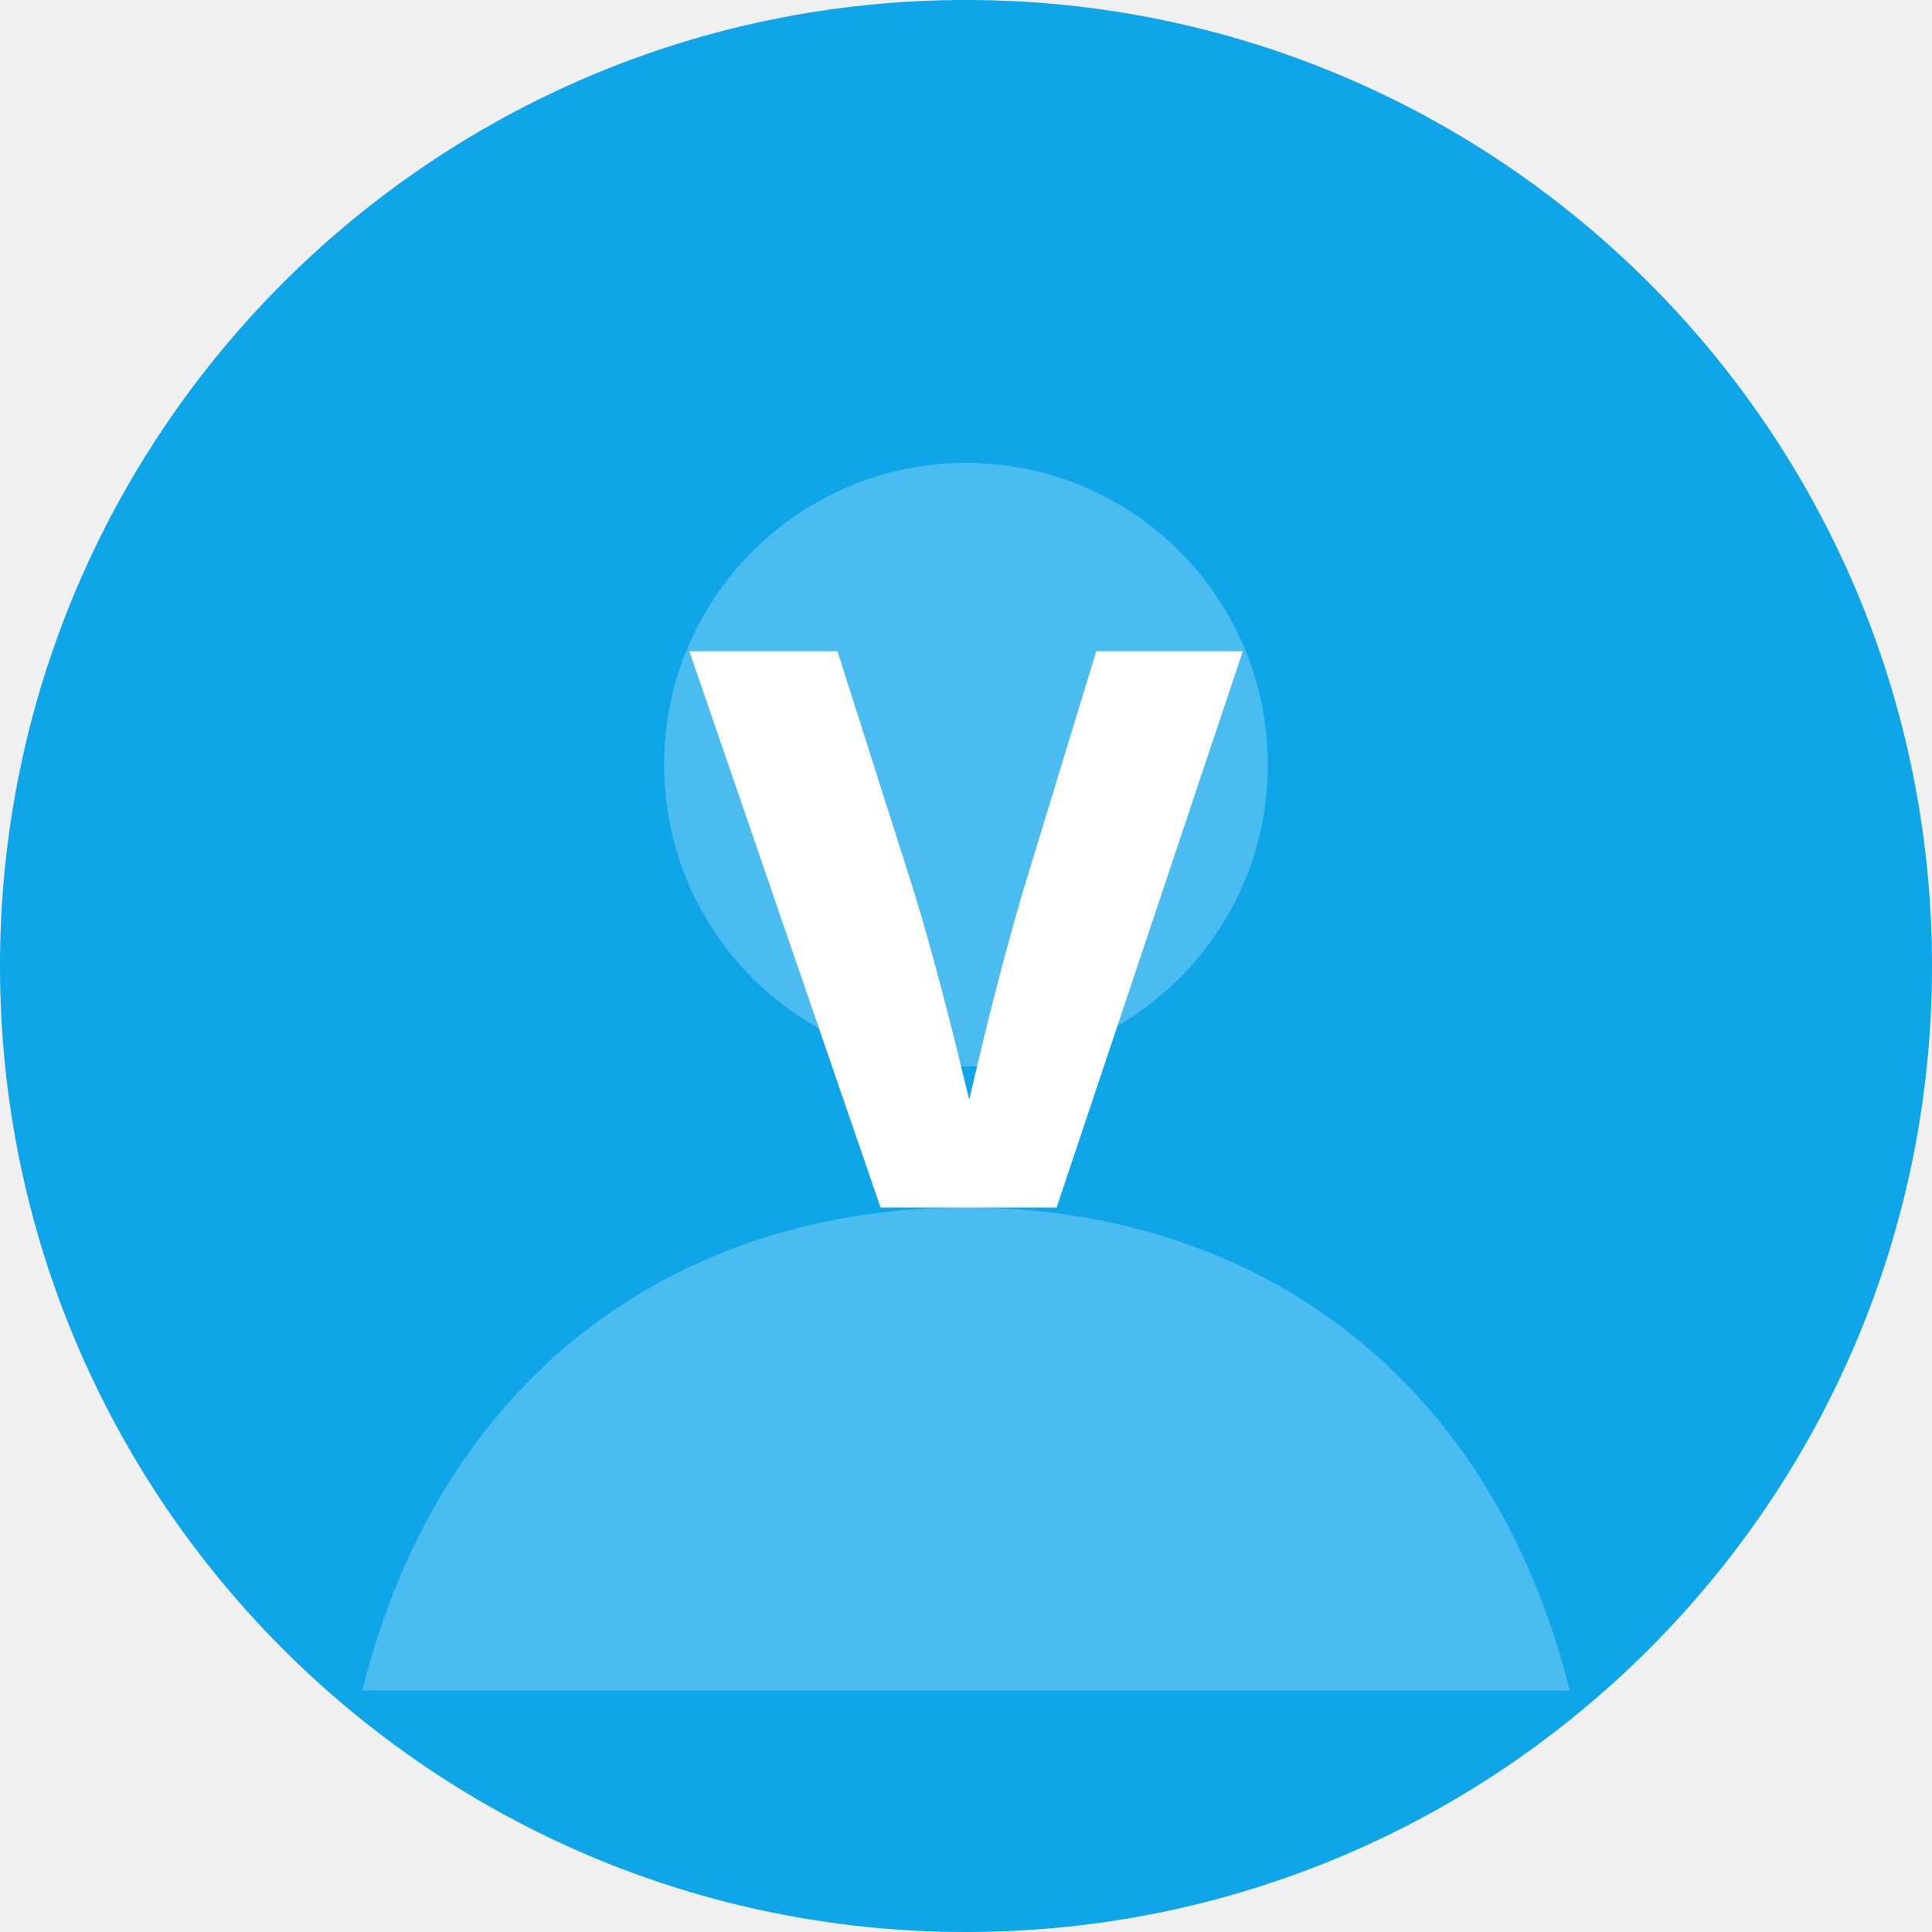
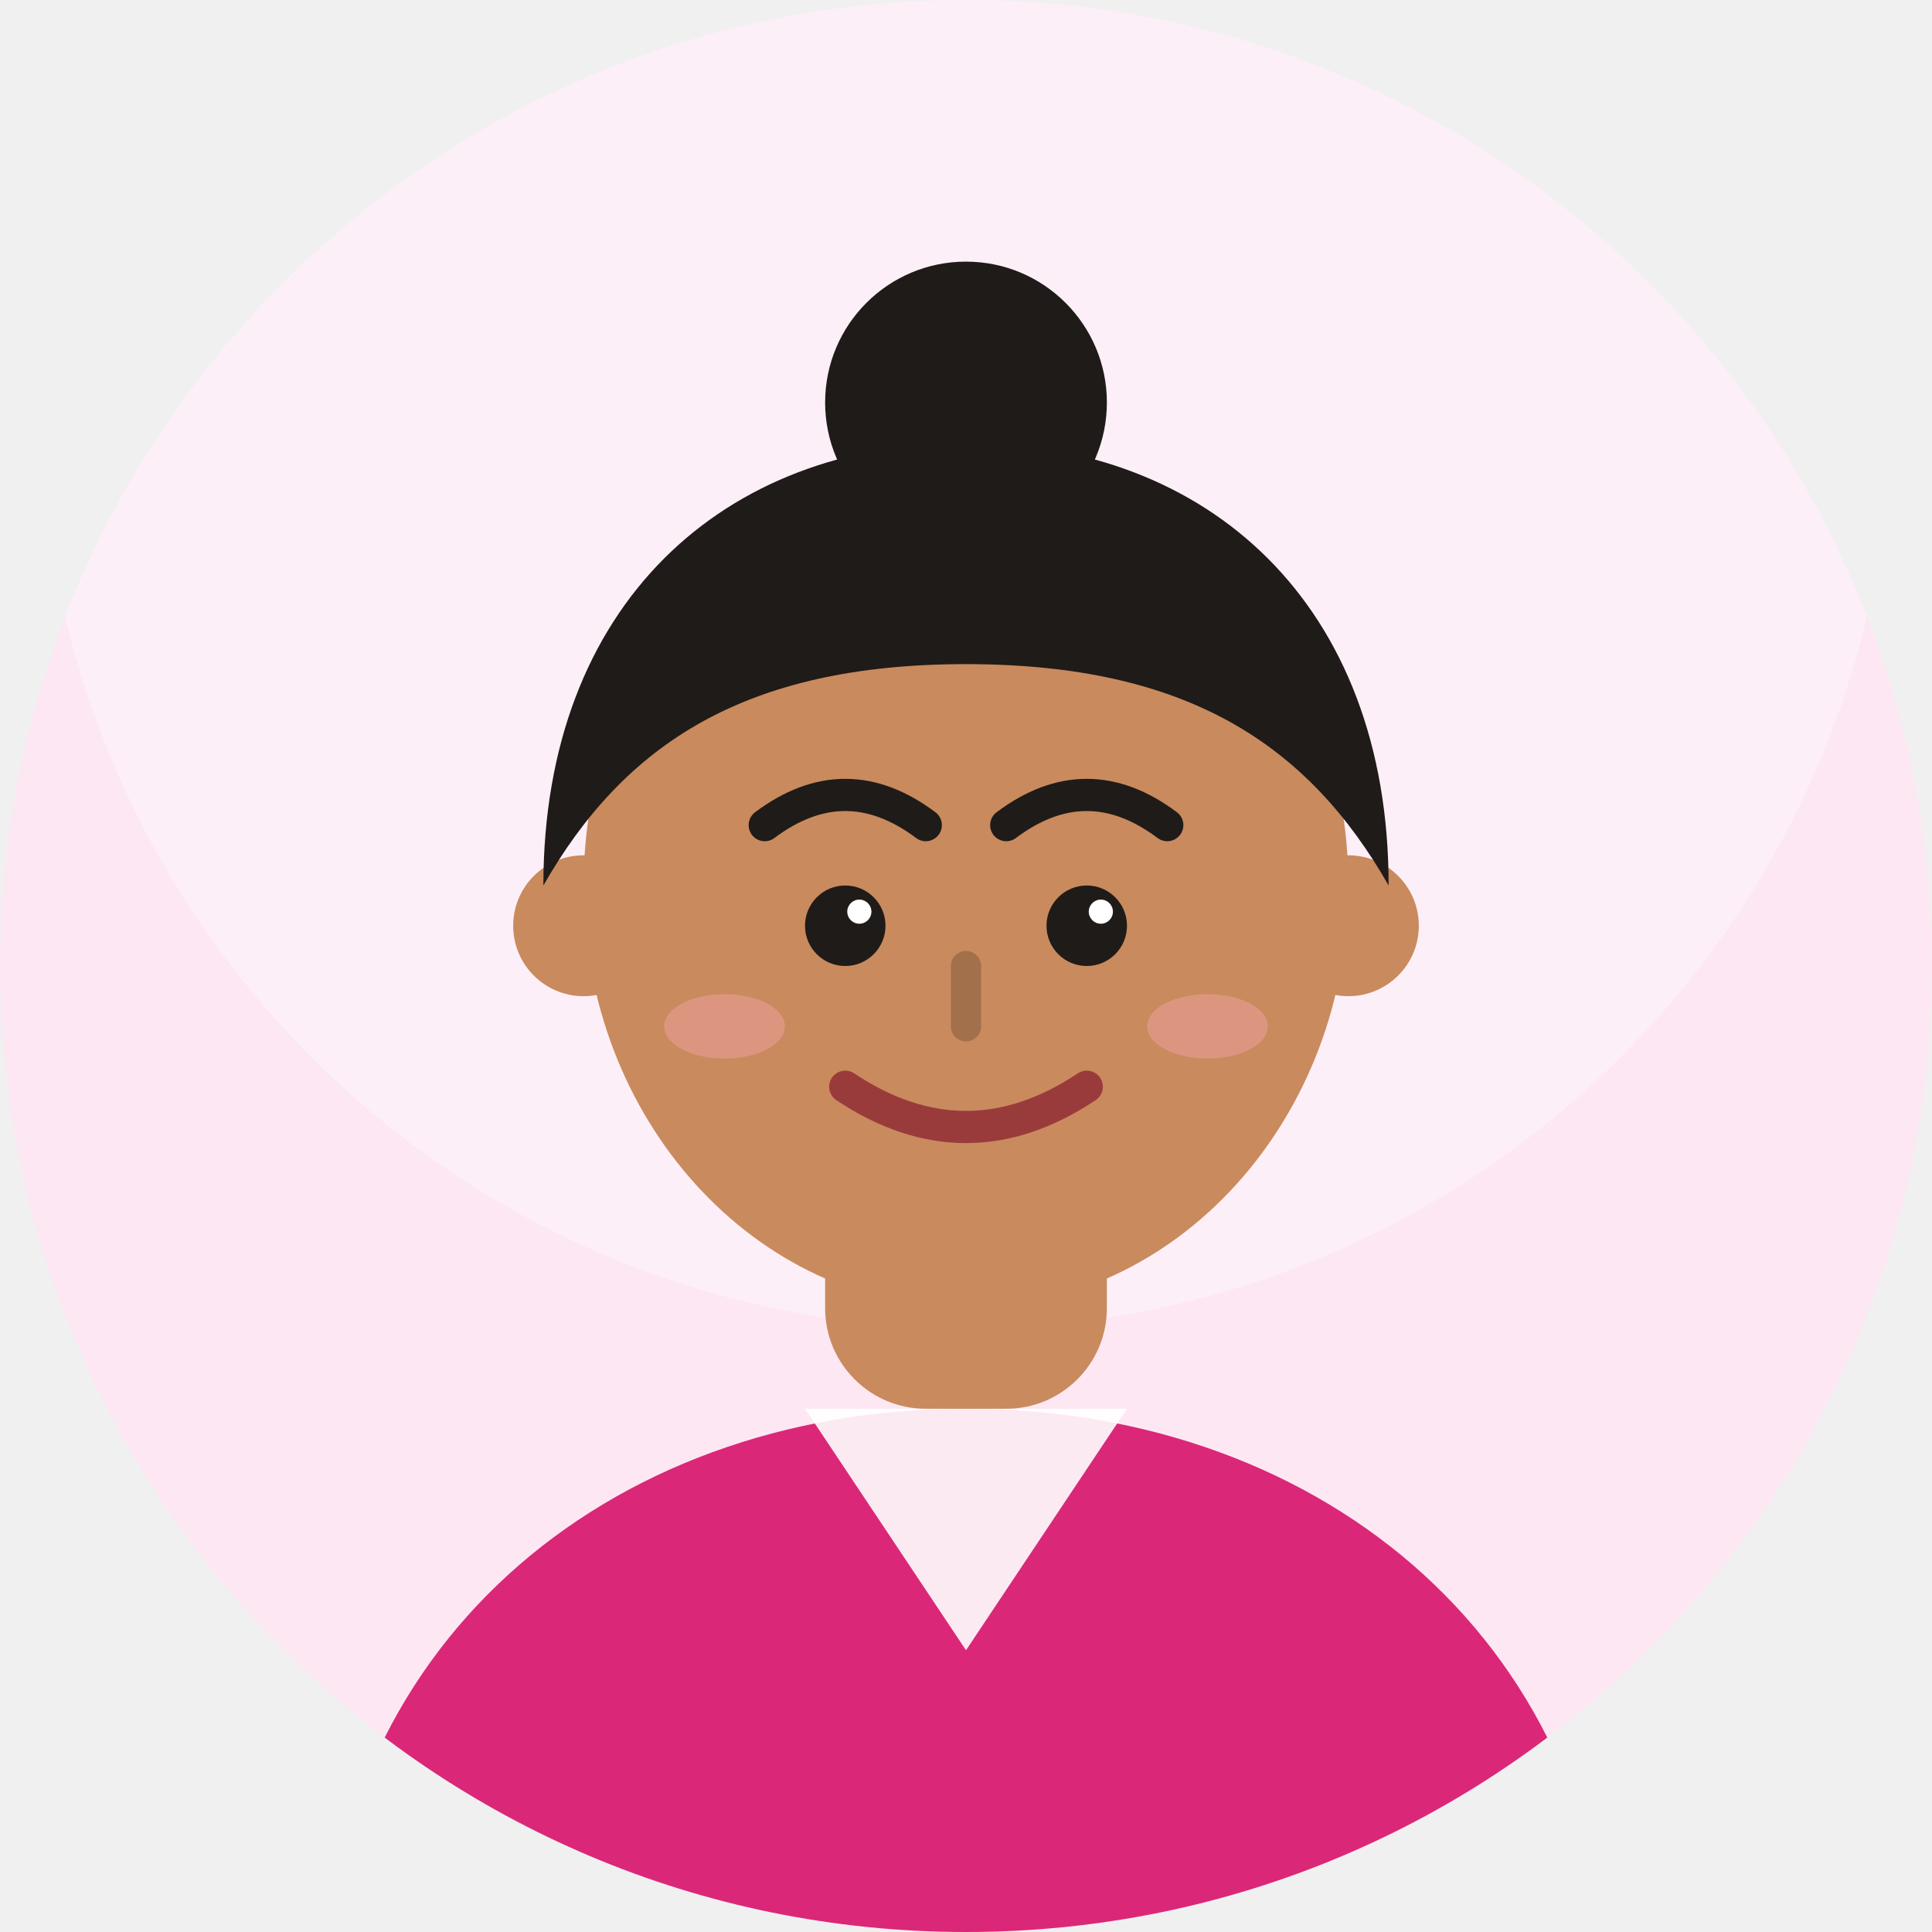
<svg xmlns="http://www.w3.org/2000/svg" viewBox="0 0 96 96" width="96" height="96">
-   <circle cx="48" cy="48" r="48" fill="#0EA5E9" />
-   <circle cx="48" cy="38" r="15" fill="#fff" opacity=".25" />
-   <path d="M18 84c4-16 16-24 30-24s26 8 30 24" fill="#fff" opacity=".25" />
-   <text x="48" y="60" text-anchor="middle" font-family="Inter,Arial,sans-serif" font-size="38" font-weight="800" fill="#fff">V</text>
+   <defs>
+     <clipPath id="c">
+       <circle cx="48" cy="48" r="48" />
+     </clipPath>
+   </defs>
+   <g clip-path="url(#c)">
+     <rect width="96" height="96" fill="#FCE7F3" />
+     <circle cx="48" cy="20" r="46" fill="#fff" opacity=".35" />
+     <path d="M16 100c0-18 14-30 32-30s32 12 32 30z" fill="#DB2777" />
+     <path d="M40 70h16l-8 12z" fill="#fff" opacity=".9" />
+     <rect x="41" y="56" width="14" height="14" rx="5" fill="#C98A5E" />
+     <ellipse cx="48" cy="44" rx="19" ry="21" fill="#C98A5E" />
+     <circle cx="29" cy="46" r="3.5" fill="#C98A5E" />
+     <circle cx="67" cy="46" r="3.5" fill="#C98A5E" />
+     <circle cx="48" cy="20" r="7" fill="#1F1B18" />
+     <path d="M27 44c0-14 9-22 21-22s21 8 21 22c-4-7-10-11-21-11s-17 4-21 11z" fill="#1F1B18" />
+     <path d="M38 41q4-3 8 0M50 41q4-3 8 0" stroke="#1F1B18" stroke-width="1.6" fill="none" stroke-linecap="round" />
+     <circle cx="42" cy="46" r="2" fill="#1F1B18" />
+     <circle cx="54" cy="46" r="2" fill="#1F1B18" />
+     <circle cx="42.7" cy="45.3" r=".6" fill="#fff" />
+     <circle cx="54.7" cy="45.3" r=".6" fill="#fff" />
+     <path d="M48 48v3" stroke="#00000030" stroke-width="1.5" stroke-linecap="round" />
+     <path d="M42 54q6 4 12 0" stroke="#9A3B3B" stroke-width="1.6" fill="none" stroke-linecap="round" />
+     <ellipse cx="36" cy="51" rx="3" ry="1.6" fill="#F0A1A1" opacity=".5" />
+     <ellipse cx="60" cy="51" rx="3" ry="1.6" fill="#F0A1A1" opacity=".5" />
+   </g>
</svg>
